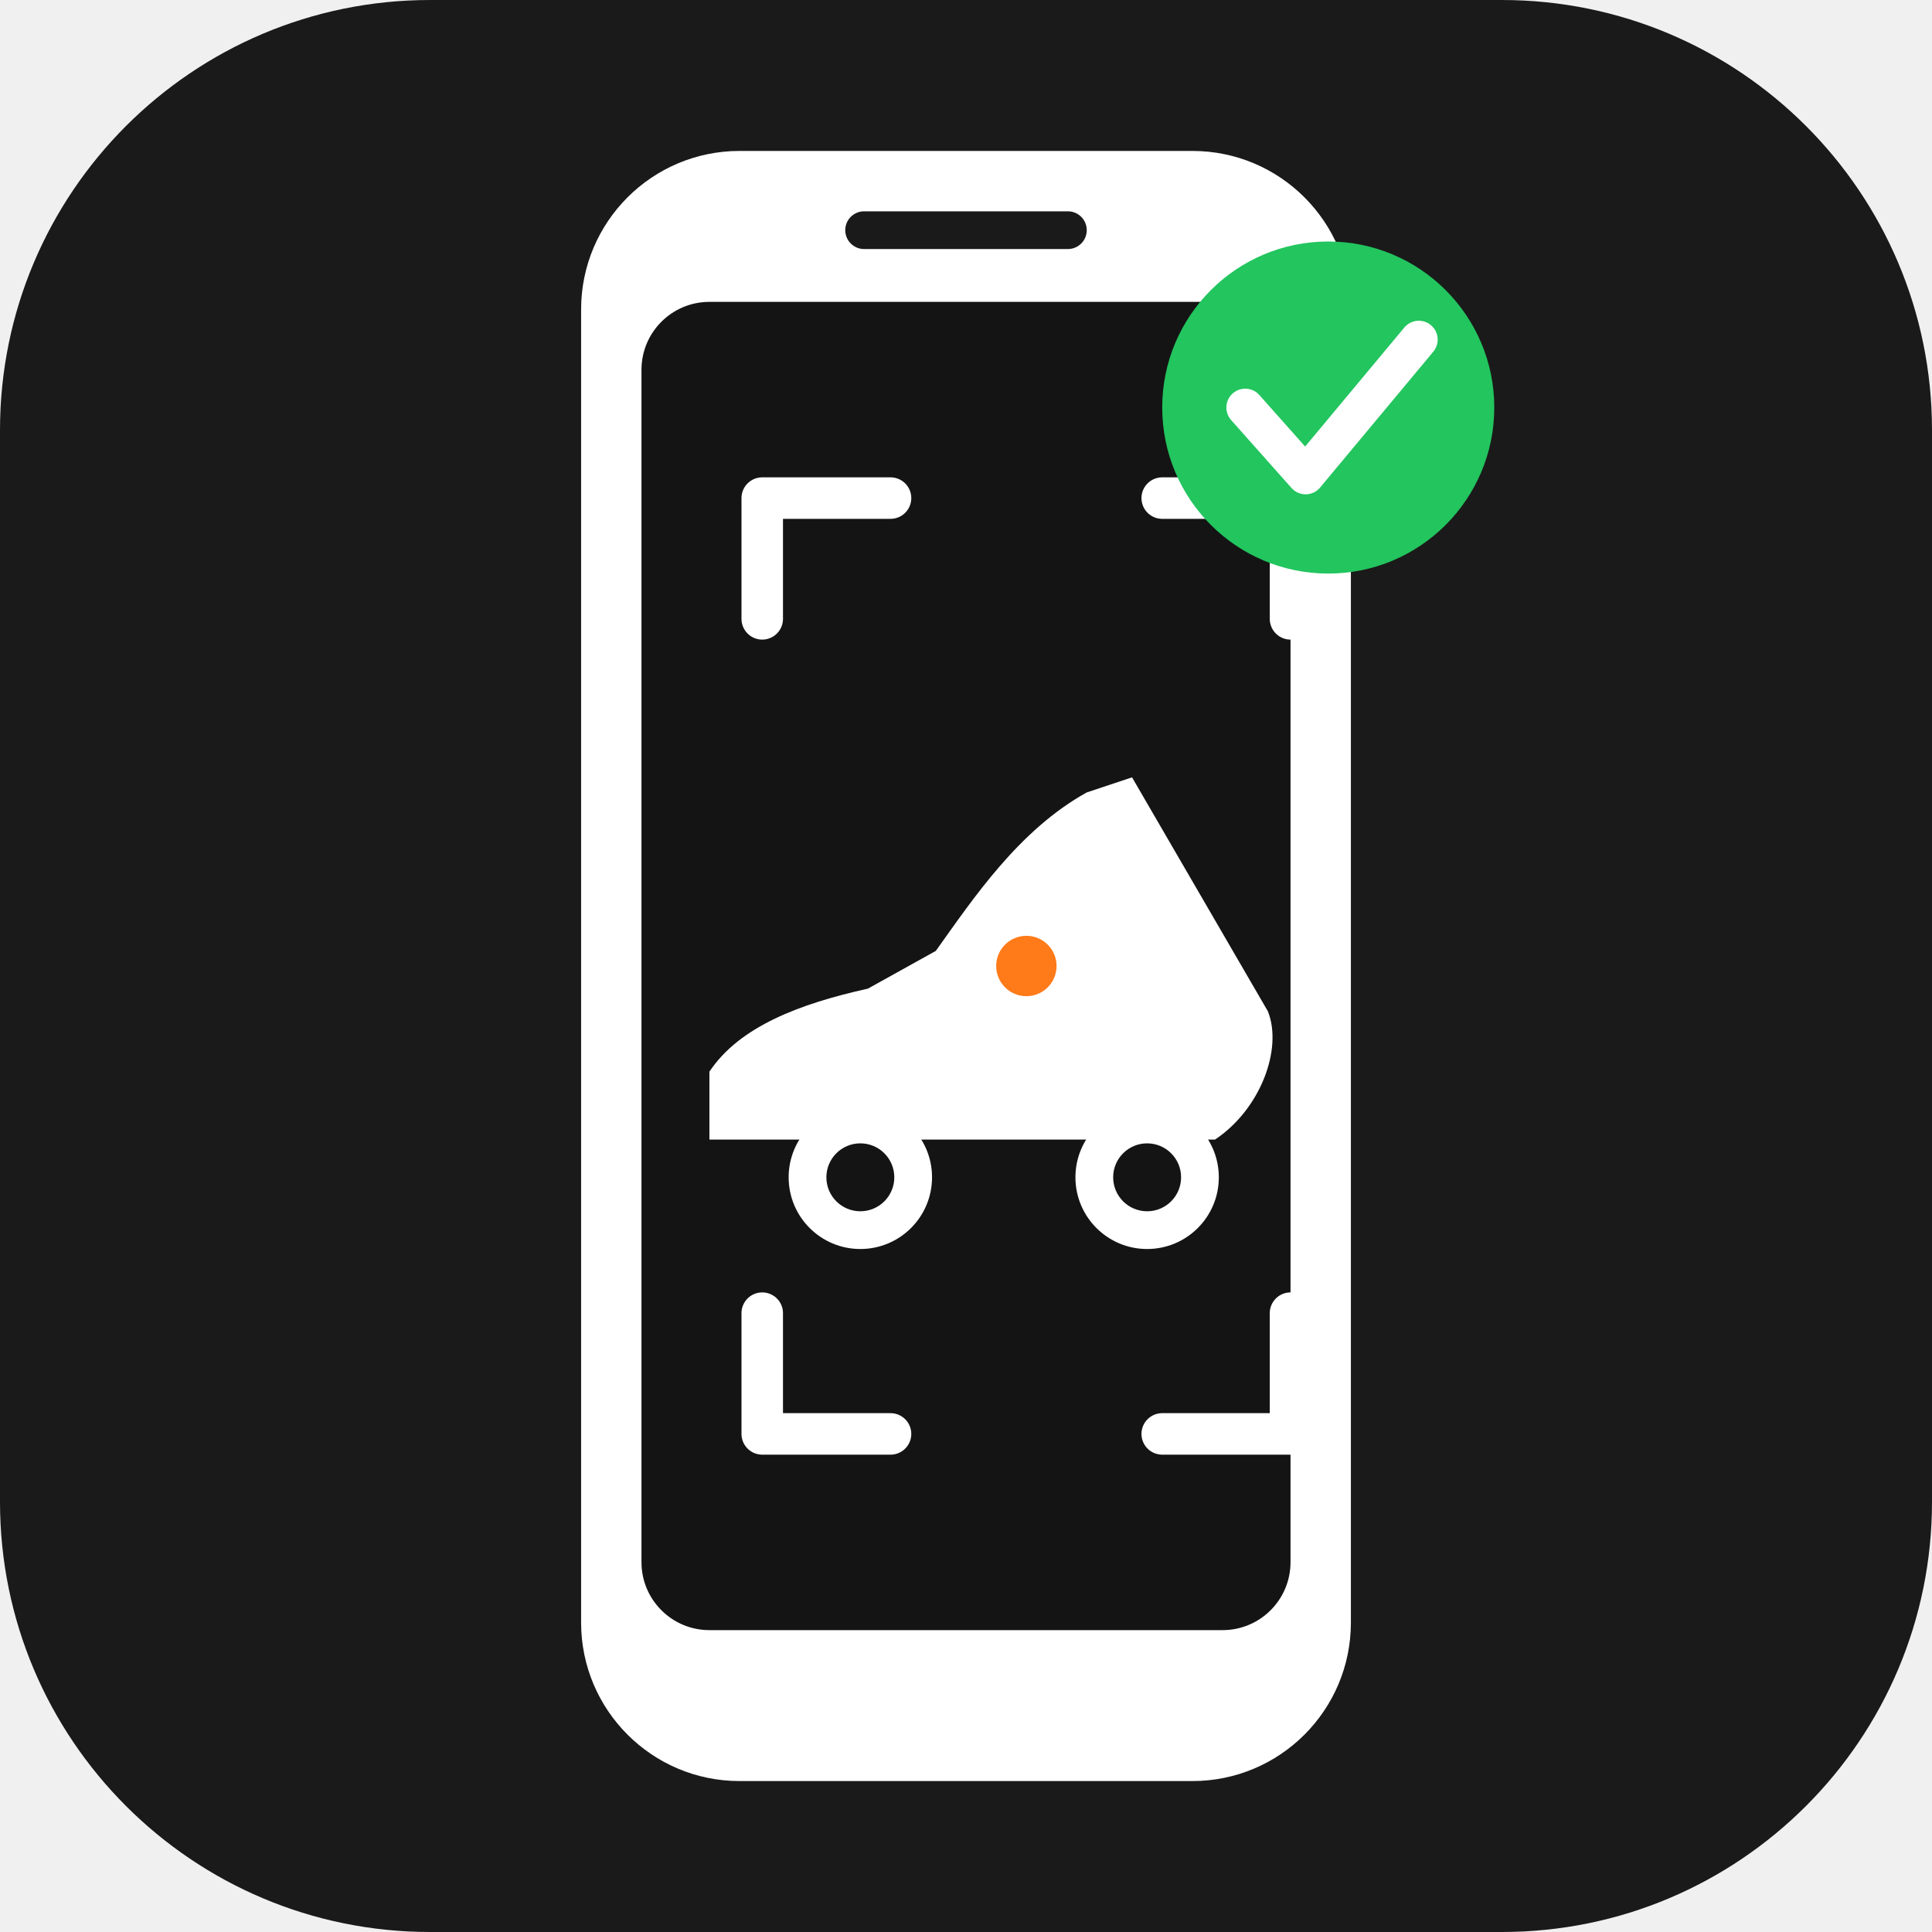
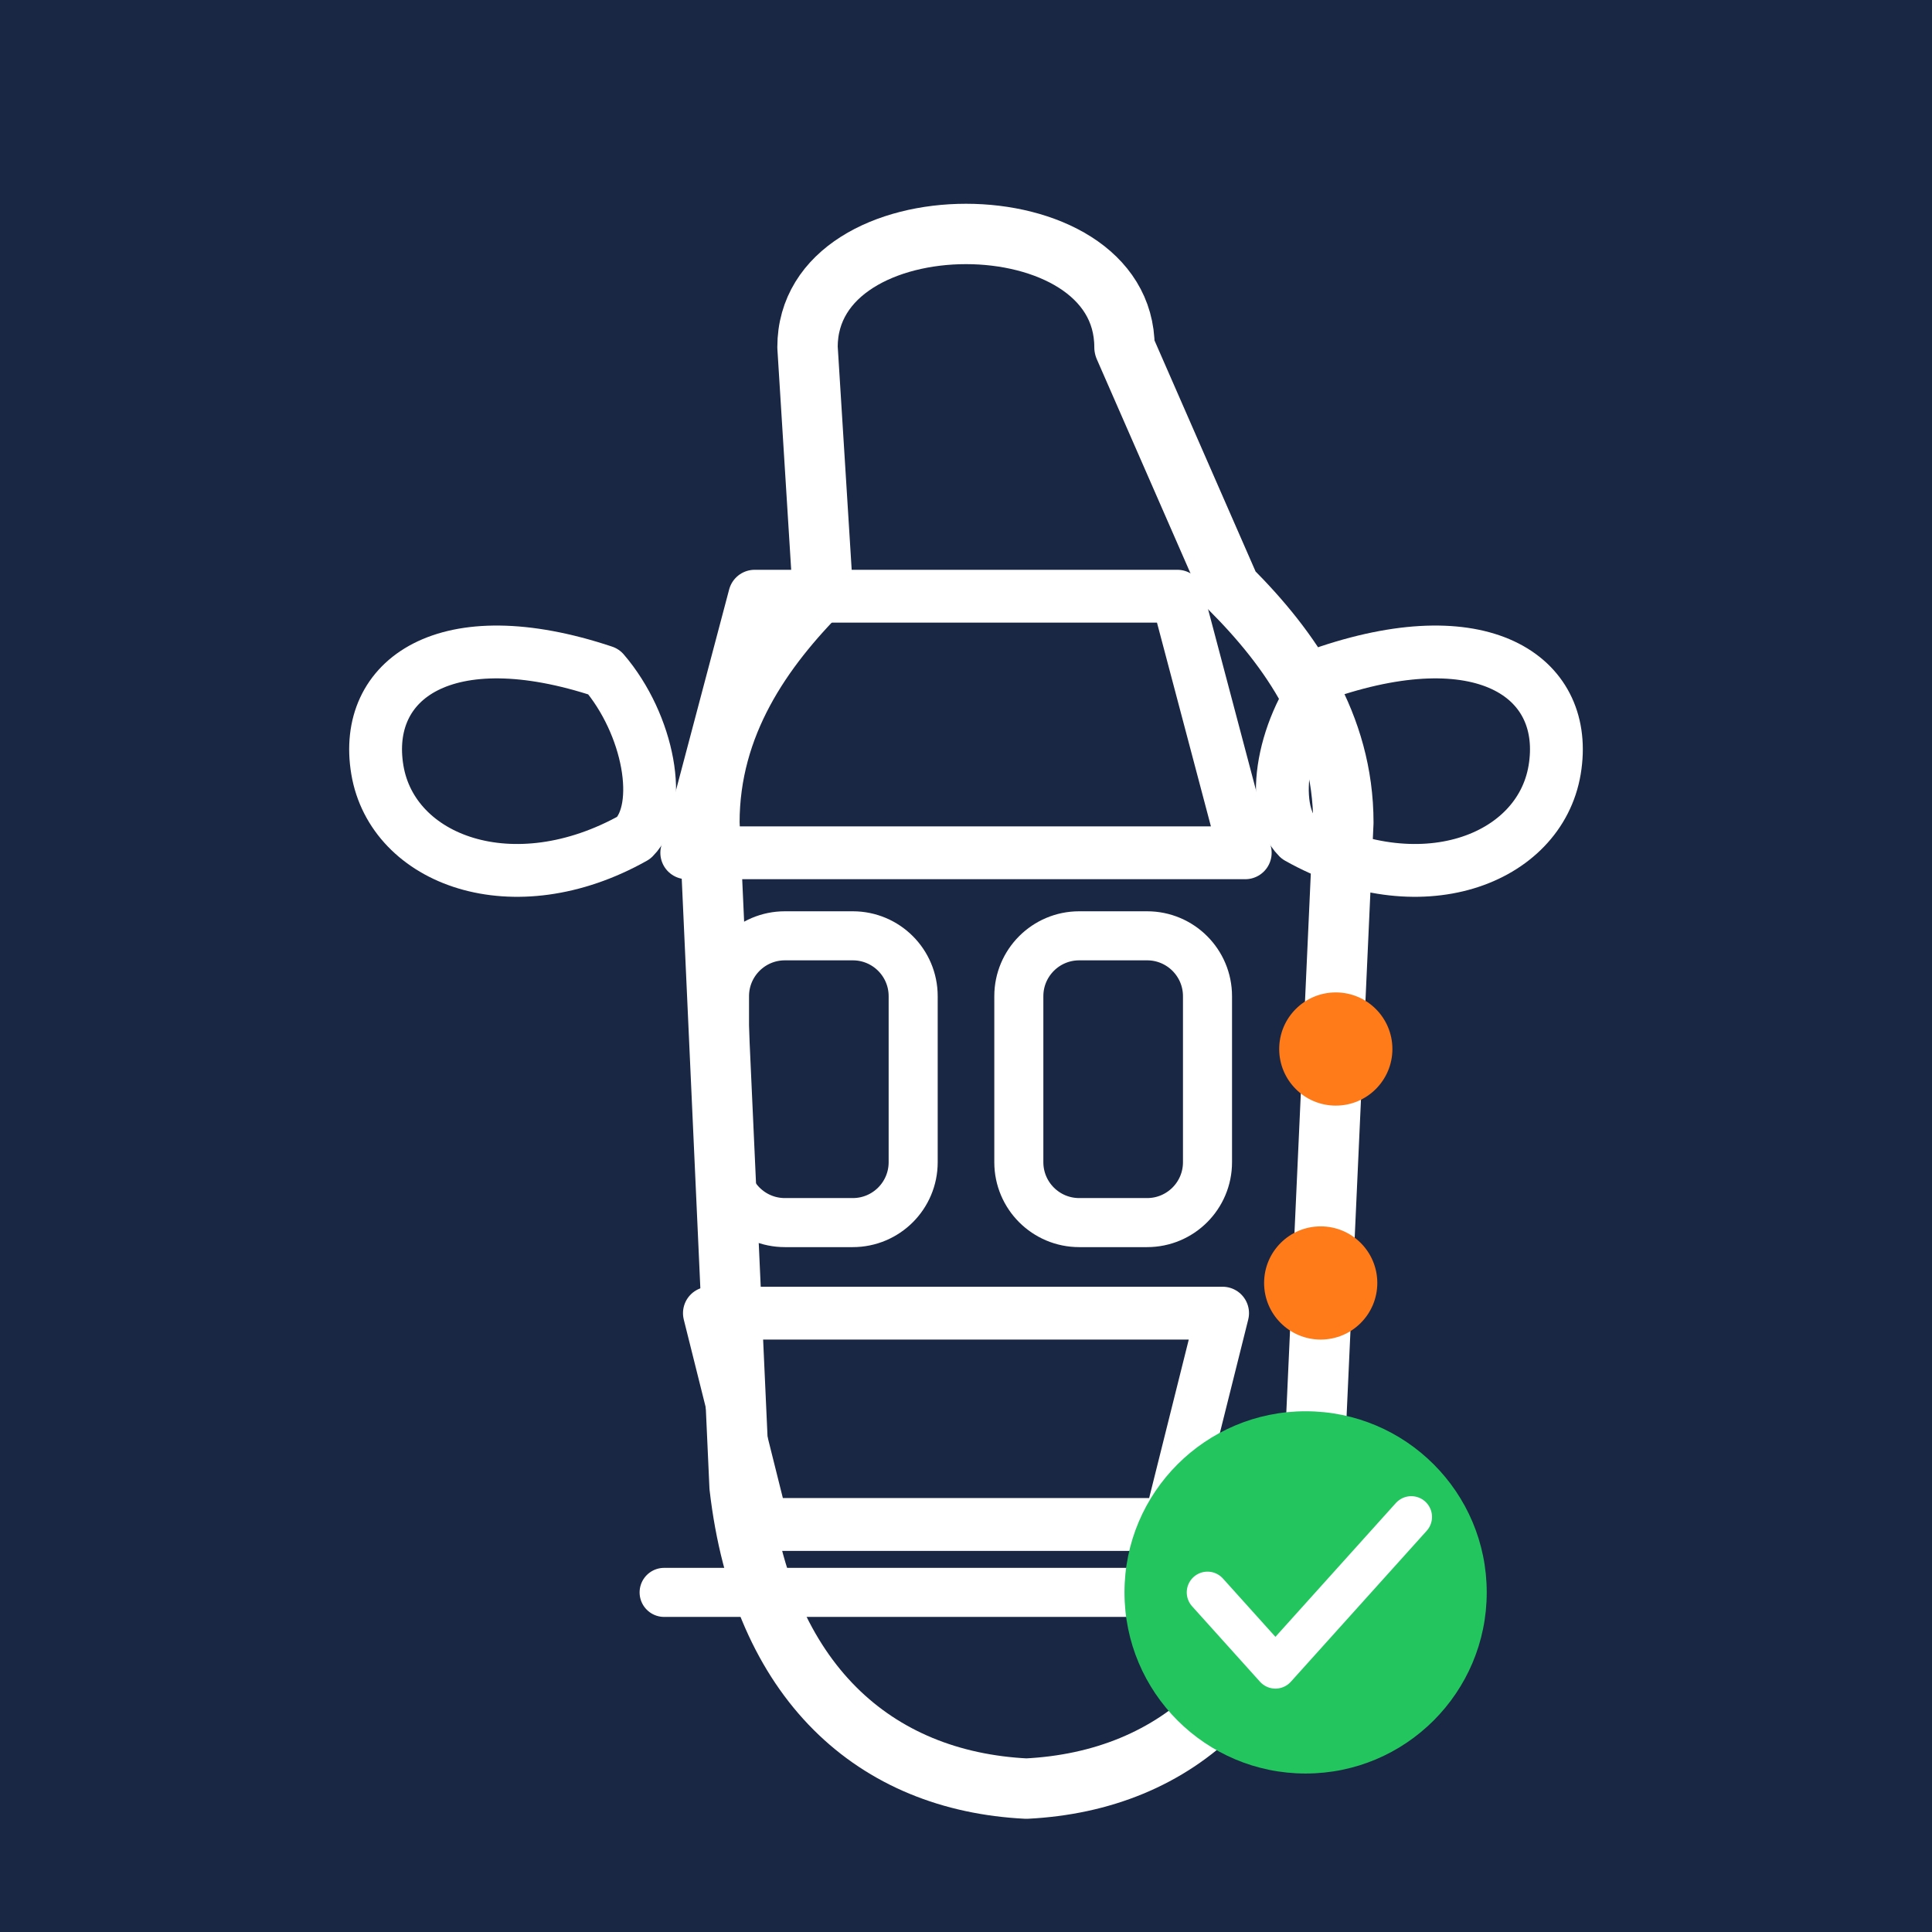
<svg xmlns="http://www.w3.org/2000/svg" viewBox="0 0 512 512" fill="none">
-   <rect width="512" height="512" rx="114" fill="#1A1A1A" />
-   <rect x="154" y="40" width="204" height="432" rx="42" fill="#FFFFFF" />
-   <rect x="224" y="56" width="64" height="10" rx="5" fill="#1A1A1A" />
-   <rect x="170" y="80" width="172" height="352" rx="18" fill="#141414" />
-   <g stroke="#FFFFFF" stroke-width="11" stroke-linecap="round" stroke-linejoin="round">
-     <path d="M202 164V132h34" />
-     <path d="M308 132h34v32" />
-     <path d="M202 348v32h34" />
-     <path d="M342 348v32h-34" />
+   <rect width="512" height="512" fill="#1A2744" />
+   <g fill="none" stroke="#FFFFFF" stroke-linecap="round" stroke-linejoin="round">
+     <path stroke-width="16" d="M214 92c0-40 84-40 84 0l28 64c16 16 30 36 30 62l-8 176c-6 52-36 78-76 80-40-2-70-28-76-80l-8-176c0-26 14-46 30-62z" />
+     <path stroke-width="14" d="M160 178c-42-14-64 2-60 26s36 36 68 18c8-8 4-30-8-44z" />
+     <path stroke-width="14" d="M352 178c42-14 64 2 60 26s-36 36-68 18c-8-8-4-30 8-44z" />
+     <path stroke-width="14" d="M200 158h112l18 68H182z" />
+     <rect x="192" y="248" width="50" height="76" rx="16" stroke-width="13" />
+     <rect x="270" y="248" width="50" height="76" rx="16" stroke-width="13" />
+     <path stroke-width="14" d="M188 348h136l-14 56H202z" />
+     <path stroke-width="13" d="M176 422h160" />
  </g>
-   <path fill="#FFFFFF" d="M188 302L188 284C196 272 212 266 230 262L248 252C258 238 270 220 288 210L300 206L336 268C340 278 334 294 322 302H188Z" />
-   <circle cx="228" cy="312" r="19" fill="#FFFFFF" />
-   <circle cx="228" cy="312" r="9" fill="#141414" />
-   <circle cx="304" cy="312" r="19" fill="#FFFFFF" />
-   <circle cx="304" cy="312" r="9" fill="#141414" />
-   <circle cx="272" cy="256" r="8" fill="#FF7A18" />
-   <circle cx="352" cy="108" r="44" fill="#22C55E" />
-   <path d="M330 108l16 18 30-36" stroke="#FFFFFF" stroke-width="10" stroke-linecap="round" stroke-linejoin="round" />
+   <circle cx="354" cy="278" r="15" fill="#FF7A18" />
+   <circle cx="350" cy="340" r="15" fill="#FF7A18" />
+   <circle cx="346" cy="422" r="48" fill="#22C55E" />
+   <path d="M320 422l18 20 36-40" fill="none" stroke="#FFFFFF" stroke-width="11" stroke-linecap="round" stroke-linejoin="round" />
</svg>
